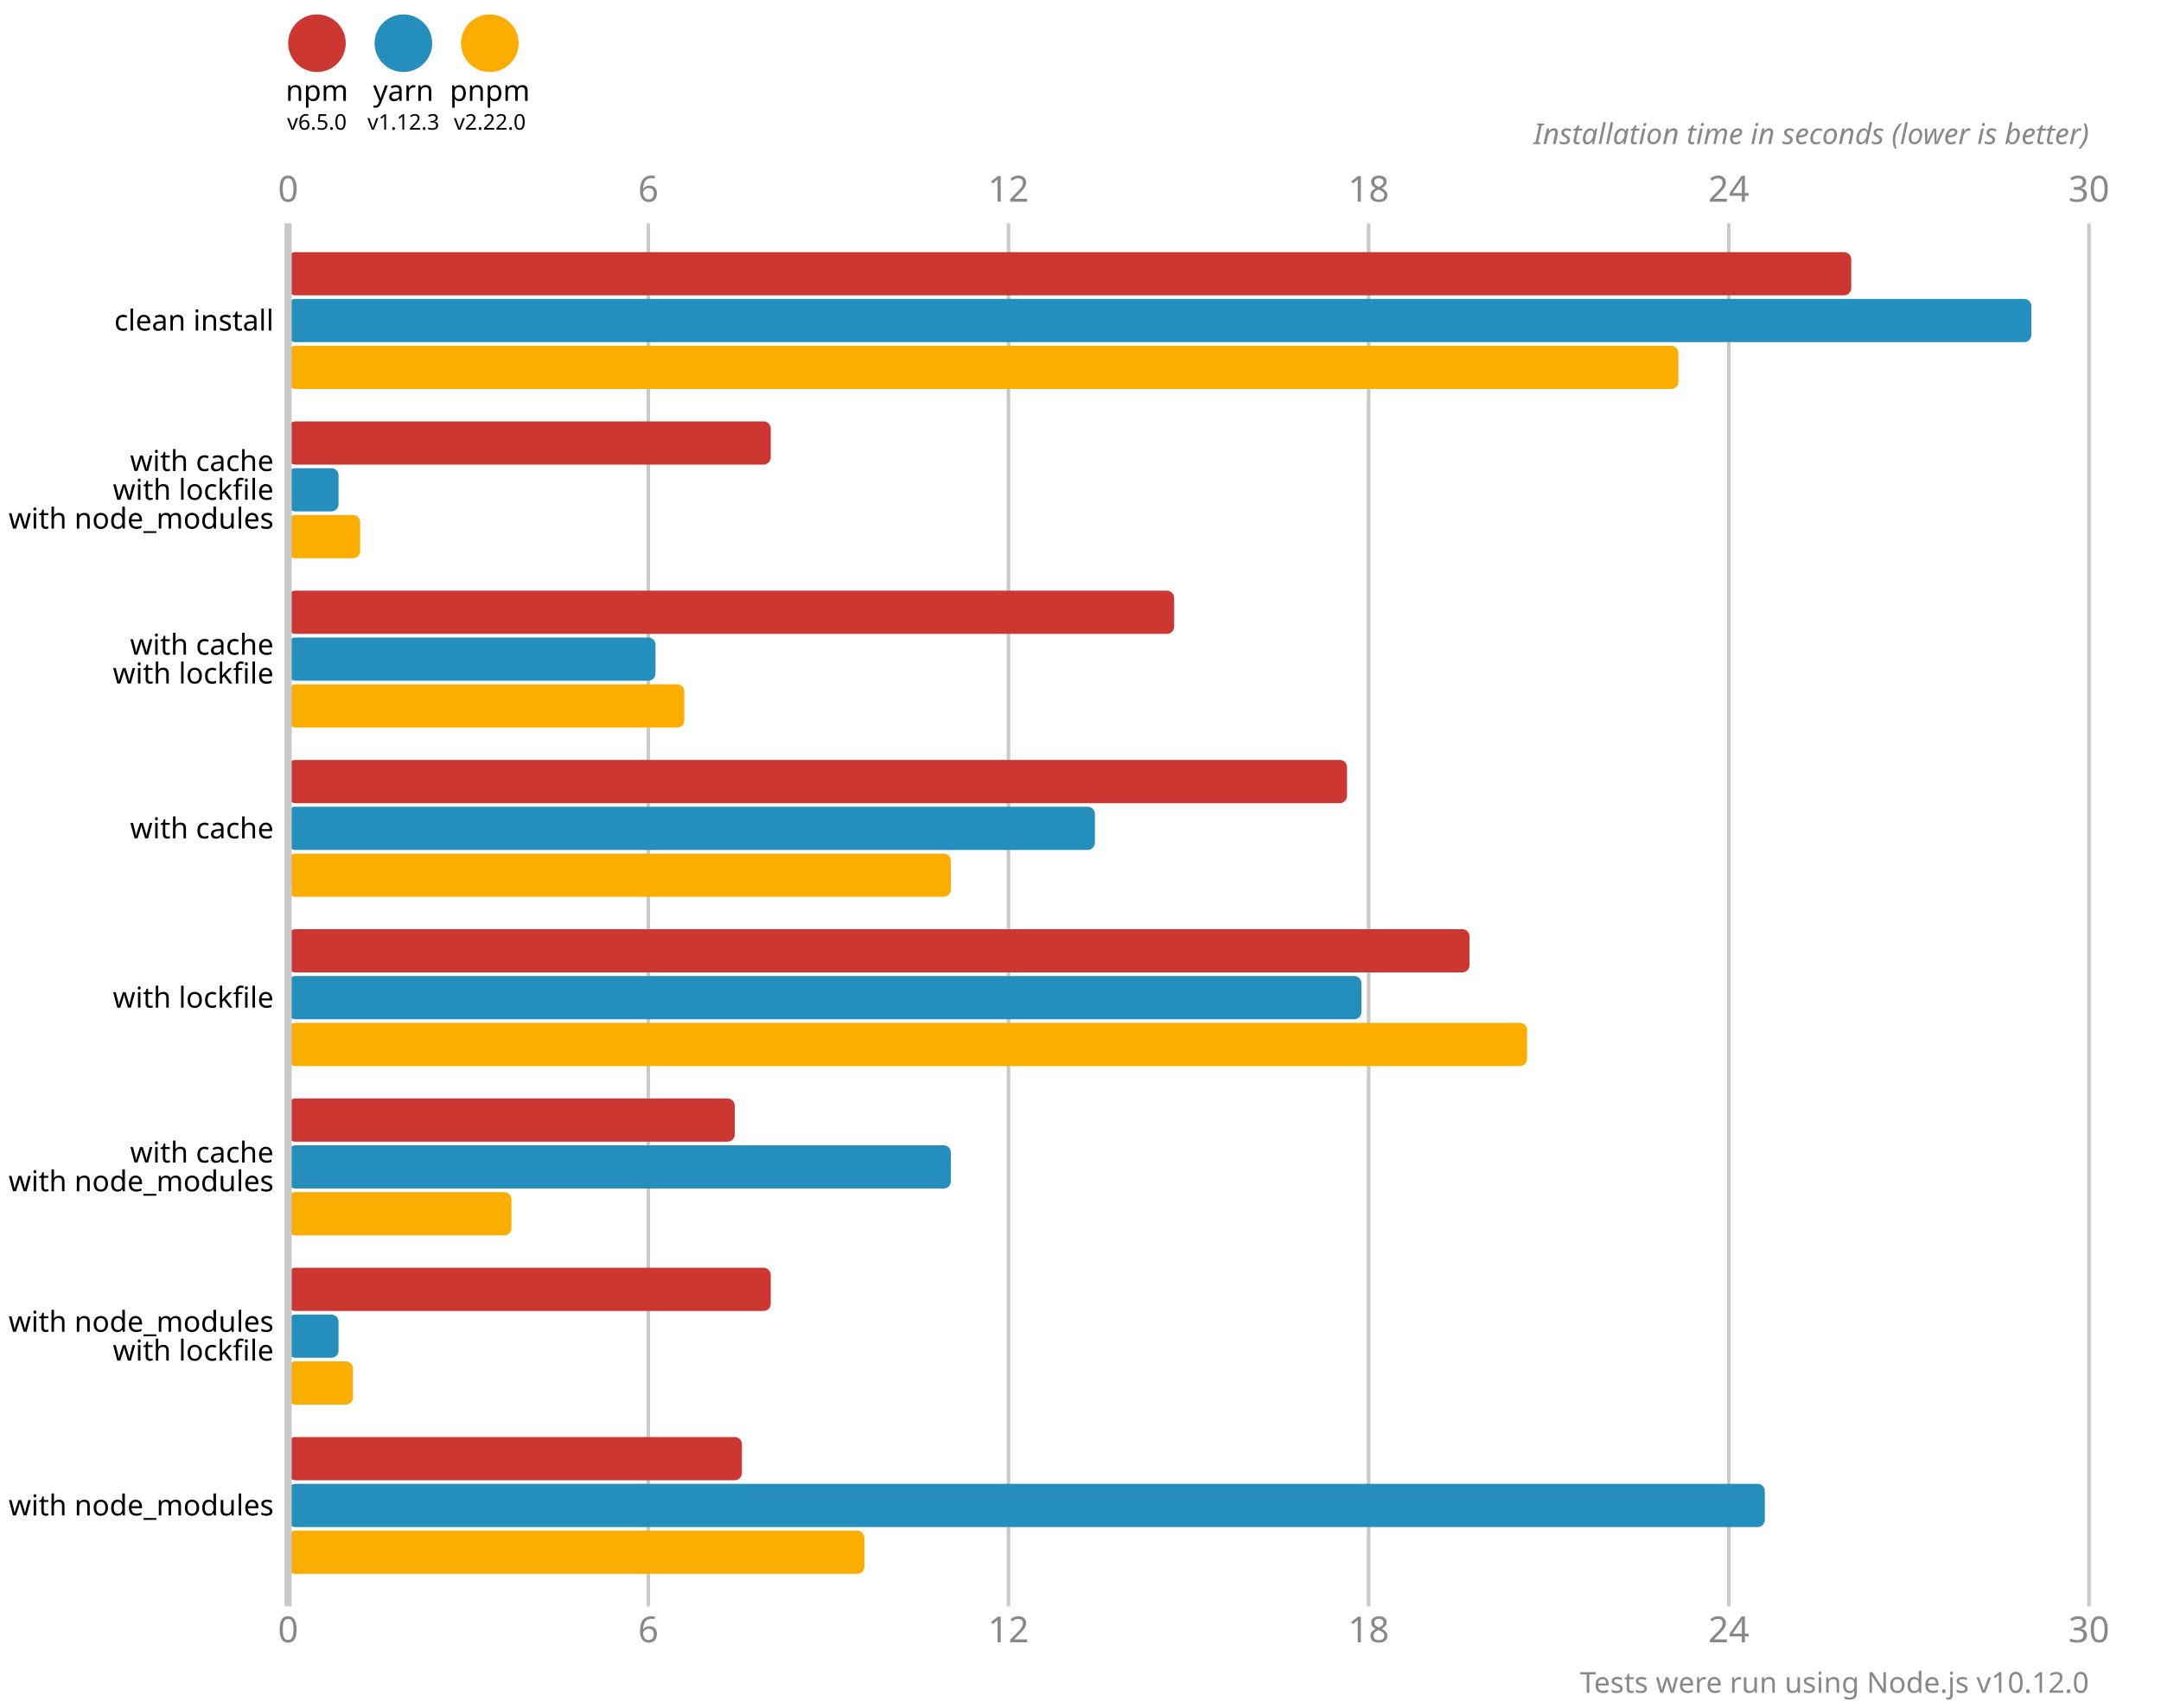
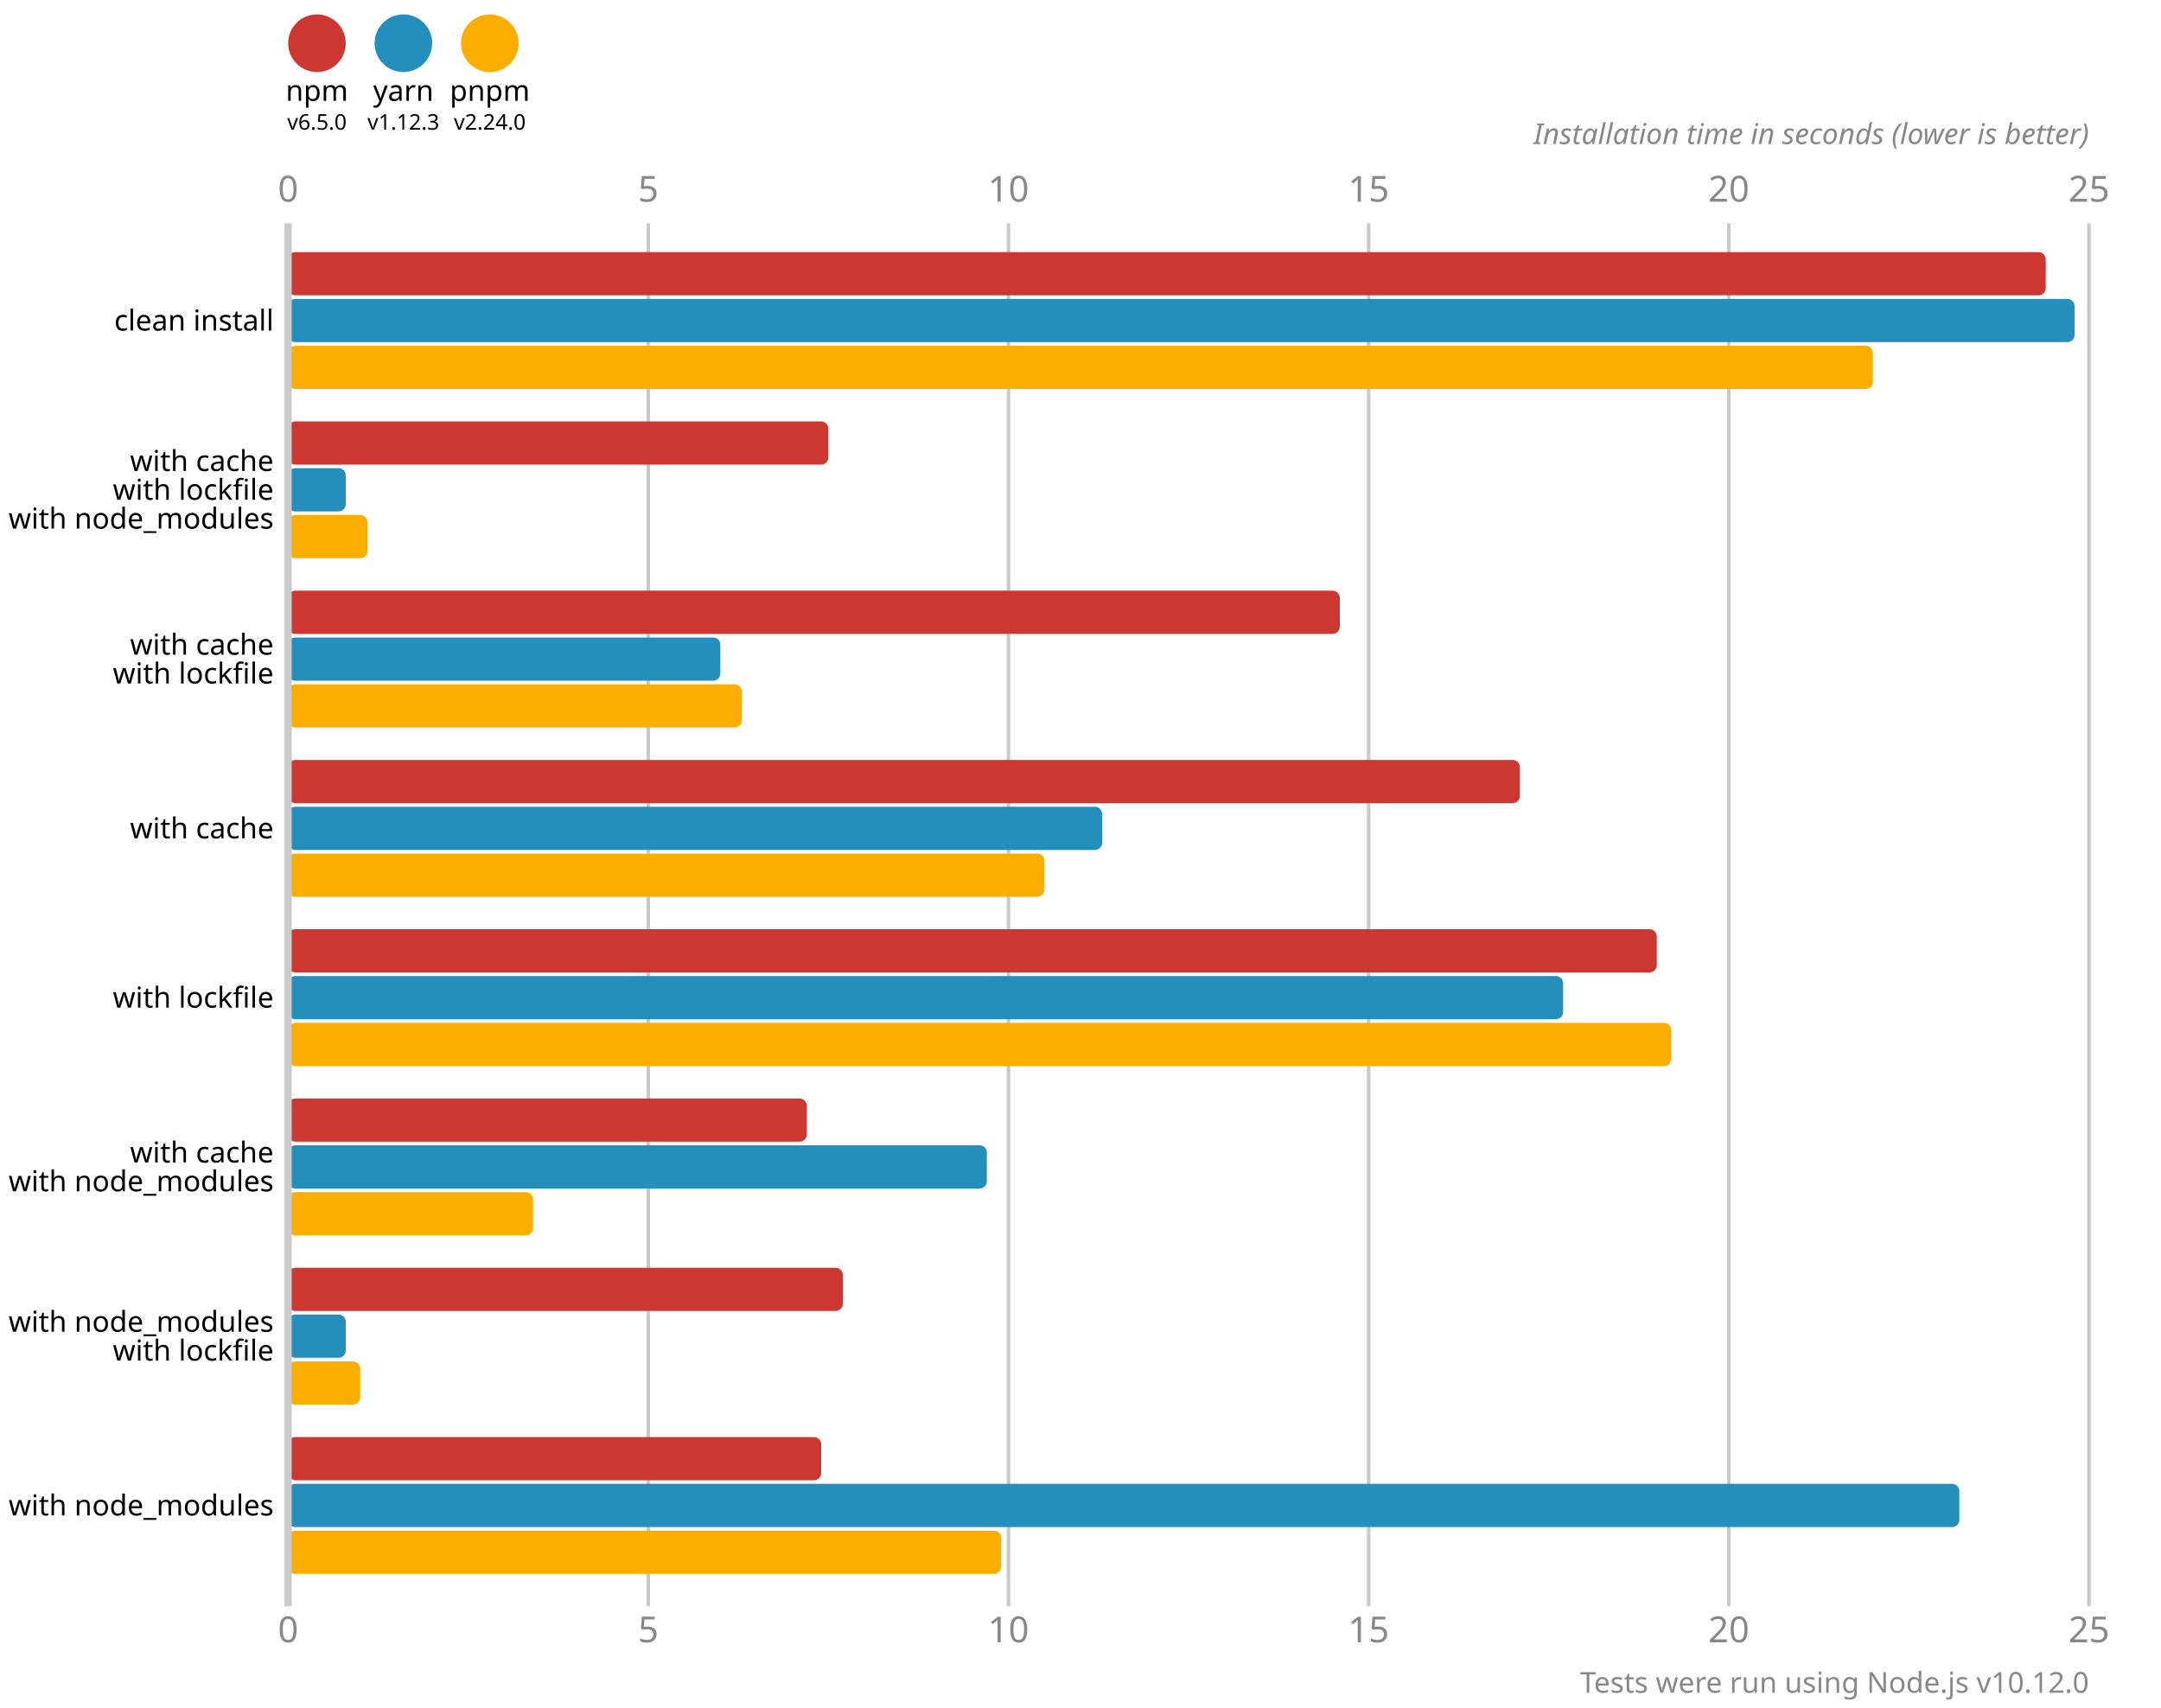
<svg xmlns="http://www.w3.org/2000/svg" version="1.1" viewBox="0 0 300 237">
  <style>
    .font { font-family: sans-serif; }
    .s3 { font-size: 3px; }
    .s4 { font-size: 4px; }
    .s5 { font-size: 5px; }
    .line { stroke: #cacaca; }
    .width { stroke-width: 0.5; }
    .text { fill: #888; }
  </style>
  <circle cx="44" cy="6" r="4" fill="#cd3731" />
  <text x="44" y="14" class="font s4" text-anchor="middle">npm</text>
  <text x="44" y="18" class="font s3" text-anchor="middle">v6.5.0</text>
  <circle cx="56" cy="6" r="4" fill="#248ebd" />
  <text x="56" y="14" class="font s4" text-anchor="middle">yarn</text>
  <text x="56" y="18" class="font s3" text-anchor="middle">v1.12.3</text>
  <circle cx="68" cy="6" r="4" fill="#fbae00" />
  <text x="68" y="14" class="font s4" text-anchor="middle">pnpm</text>
-   <text x="68" y="18" class="font s3" text-anchor="middle">v2.22.0</text>
+   <text x="68" y="18" class="font s3" text-anchor="middle">v2.24.0</text>
  <text x="40" y="28" class="font s5 text" text-anchor="middle">0</text>
  <text x="40" y="228" class="font s5 text" text-anchor="middle">0</text>
  <line x1="90" y1="31" x2="90" y2="223" class="line width" />
-   <text x="90" y="28" class="font s5 text" text-anchor="middle">6</text>
-   <text x="90" y="228" class="font s5 text" text-anchor="middle">6</text>
+   <text x="90" y="28" class="font s5 text" text-anchor="middle">5</text>
+   <text x="90" y="228" class="font s5 text" text-anchor="middle">5</text>
  <line x1="140" y1="31" x2="140" y2="223" class="line width" />
-   <text x="140" y="28" class="font s5 text" text-anchor="middle">12</text>
-   <text x="140" y="228" class="font s5 text" text-anchor="middle">12</text>
+   <text x="140" y="28" class="font s5 text" text-anchor="middle">10</text>
+   <text x="140" y="228" class="font s5 text" text-anchor="middle">10</text>
  <line x1="190" y1="31" x2="190" y2="223" class="line width" />
-   <text x="190" y="28" class="font s5 text" text-anchor="middle">18</text>
-   <text x="190" y="228" class="font s5 text" text-anchor="middle">18</text>
+   <text x="190" y="28" class="font s5 text" text-anchor="middle">15</text>
+   <text x="190" y="228" class="font s5 text" text-anchor="middle">15</text>
  <line x1="240" y1="31" x2="240" y2="223" class="line width" />
-   <text x="240" y="28" class="font s5 text" text-anchor="middle">24</text>
-   <text x="240" y="228" class="font s5 text" text-anchor="middle">24</text>
+   <text x="240" y="28" class="font s5 text" text-anchor="middle">20</text>
+   <text x="240" y="228" class="font s5 text" text-anchor="middle">20</text>
  <line x1="290" y1="31" x2="290" y2="223" class="line width" />
-   <text x="290" y="28" class="font s5 text" text-anchor="middle">30</text>
-   <text x="290" y="228" class="font s5 text" text-anchor="middle">30</text>
+   <text x="290" y="28" class="font s5 text" text-anchor="middle">25</text>
+   <text x="290" y="228" class="font s5 text" text-anchor="middle">25</text>
  <text x="290" y="20" class="font s4 text" font-style="italic" text-anchor="end">Installation time in seconds (lower is better)</text>
-   <rect x="40" y="35" width="217" height="6" fill="#cd3731" rx="1" ry="1" />
-   <rect x="40" y="41.5" width="242" height="6" fill="#248ebd" rx="1" ry="1" />
-   <rect x="40" y="48" width="193" height="6" fill="#fbae00" rx="1" ry="1" />
-   <rect x="40" y="58.5" width="67" height="6" fill="#cd3731" rx="1" ry="1" />
-   <rect x="40" y="65" width="7" height="6" fill="#248ebd" rx="1" ry="1" />
-   <rect x="40" y="71.5" width="10" height="6" fill="#fbae00" rx="1" ry="1" />
-   <rect x="40" y="82" width="123" height="6" fill="#cd3731" rx="1" ry="1" />
-   <rect x="40" y="88.5" width="51" height="6" fill="#248ebd" rx="1" ry="1" />
-   <rect x="40" y="95" width="55" height="6" fill="#fbae00" rx="1" ry="1" />
-   <rect x="40" y="105.5" width="147" height="6" fill="#cd3731" rx="1" ry="1" />
-   <rect x="40" y="112" width="112" height="6" fill="#248ebd" rx="1" ry="1" />
-   <rect x="40" y="118.5" width="92" height="6" fill="#fbae00" rx="1" ry="1" />
-   <rect x="40" y="129" width="164" height="6" fill="#cd3731" rx="1" ry="1" />
-   <rect x="40" y="135.5" width="149" height="6" fill="#248ebd" rx="1" ry="1" />
-   <rect x="40" y="142" width="172" height="6" fill="#fbae00" rx="1" ry="1" />
-   <rect x="40" y="152.5" width="62" height="6" fill="#cd3731" rx="1" ry="1" />
-   <rect x="40" y="159" width="92" height="6" fill="#248ebd" rx="1" ry="1" />
-   <rect x="40" y="165.5" width="31" height="6" fill="#fbae00" rx="1" ry="1" />
-   <rect x="40" y="176" width="67" height="6" fill="#cd3731" rx="1" ry="1" />
-   <rect x="40" y="182.5" width="7" height="6" fill="#248ebd" rx="1" ry="1" />
-   <rect x="40" y="189" width="9" height="6" fill="#fbae00" rx="1" ry="1" />
-   <rect x="40" y="199.5" width="63" height="6" fill="#cd3731" rx="1" ry="1" />
-   <rect x="40" y="206" width="205" height="6" fill="#248ebd" rx="1" ry="1" />
-   <rect x="40" y="212.5" width="80" height="6" fill="#fbae00" rx="1" ry="1" />
+   <rect x="40" y="35" width="244" height="6" fill="#cd3731" rx="1" ry="1" />
+   <rect x="40" y="41.5" width="248" height="6" fill="#248ebd" rx="1" ry="1" />
+   <rect x="40" y="48" width="220" height="6" fill="#fbae00" rx="1" ry="1" />
+   <rect x="40" y="58.5" width="75" height="6" fill="#cd3731" rx="1" ry="1" />
+   <rect x="40" y="65" width="8" height="6" fill="#248ebd" rx="1" ry="1" />
+   <rect x="40" y="71.5" width="11" height="6" fill="#fbae00" rx="1" ry="1" />
+   <rect x="40" y="82" width="146" height="6" fill="#cd3731" rx="1" ry="1" />
+   <rect x="40" y="88.5" width="60" height="6" fill="#248ebd" rx="1" ry="1" />
+   <rect x="40" y="95" width="63" height="6" fill="#fbae00" rx="1" ry="1" />
+   <rect x="40" y="105.5" width="171" height="6" fill="#cd3731" rx="1" ry="1" />
+   <rect x="40" y="112" width="113" height="6" fill="#248ebd" rx="1" ry="1" />
+   <rect x="40" y="118.5" width="105" height="6" fill="#fbae00" rx="1" ry="1" />
+   <rect x="40" y="129" width="190" height="6" fill="#cd3731" rx="1" ry="1" />
+   <rect x="40" y="135.5" width="177" height="6" fill="#248ebd" rx="1" ry="1" />
+   <rect x="40" y="142" width="192" height="6" fill="#fbae00" rx="1" ry="1" />
+   <rect x="40" y="152.5" width="72" height="6" fill="#cd3731" rx="1" ry="1" />
+   <rect x="40" y="159" width="97" height="6" fill="#248ebd" rx="1" ry="1" />
+   <rect x="40" y="165.5" width="34" height="6" fill="#fbae00" rx="1" ry="1" />
+   <rect x="40" y="176" width="77" height="6" fill="#cd3731" rx="1" ry="1" />
+   <rect x="40" y="182.5" width="8" height="6" fill="#248ebd" rx="1" ry="1" />
+   <rect x="40" y="189" width="10" height="6" fill="#fbae00" rx="1" ry="1" />
+   <rect x="40" y="199.5" width="74" height="6" fill="#cd3731" rx="1" ry="1" />
+   <rect x="40" y="206" width="232" height="6" fill="#248ebd" rx="1" ry="1" />
+   <rect x="40" y="212.5" width="99" height="6" fill="#fbae00" rx="1" ry="1" />
  <line x1="40" y1="31" x2="40" y2="223" class="line" />
  <text x="38" y="44.5" class="font s4" dominant-baseline="middle" text-anchor="end">clean install</text>
  <text x="38" y="64" class="font s4" dominant-baseline="middle" text-anchor="end">with cache</text>
  <text x="38" y="68" class="font s4" dominant-baseline="middle" text-anchor="end">with lockfile</text>
  <text x="38" y="72" class="font s4" dominant-baseline="middle" text-anchor="end">with node_modules</text>
  <text x="38" y="89.5" class="font s4" dominant-baseline="middle" text-anchor="end">with cache</text>
  <text x="38" y="93.5" class="font s4" dominant-baseline="middle" text-anchor="end">with lockfile</text>
  <text x="38" y="115" class="font s4" dominant-baseline="middle" text-anchor="end">with cache</text>
  <text x="38" y="138.5" class="font s4" dominant-baseline="middle" text-anchor="end">with lockfile</text>
  <text x="38" y="160" class="font s4" dominant-baseline="middle" text-anchor="end">with cache</text>
  <text x="38" y="164" class="font s4" dominant-baseline="middle" text-anchor="end">with node_modules</text>
  <text x="38" y="183.5" class="font s4" dominant-baseline="middle" text-anchor="end">with node_modules</text>
  <text x="38" y="187.5" class="font s4" dominant-baseline="middle" text-anchor="end">with lockfile</text>
  <text x="38" y="209" class="font s4" dominant-baseline="middle" text-anchor="end">with node_modules</text>
  <text x="290" y="235" class="font s4 text" text-anchor="end">Tests were run using Node.js v10.12.0</text>
</svg>
